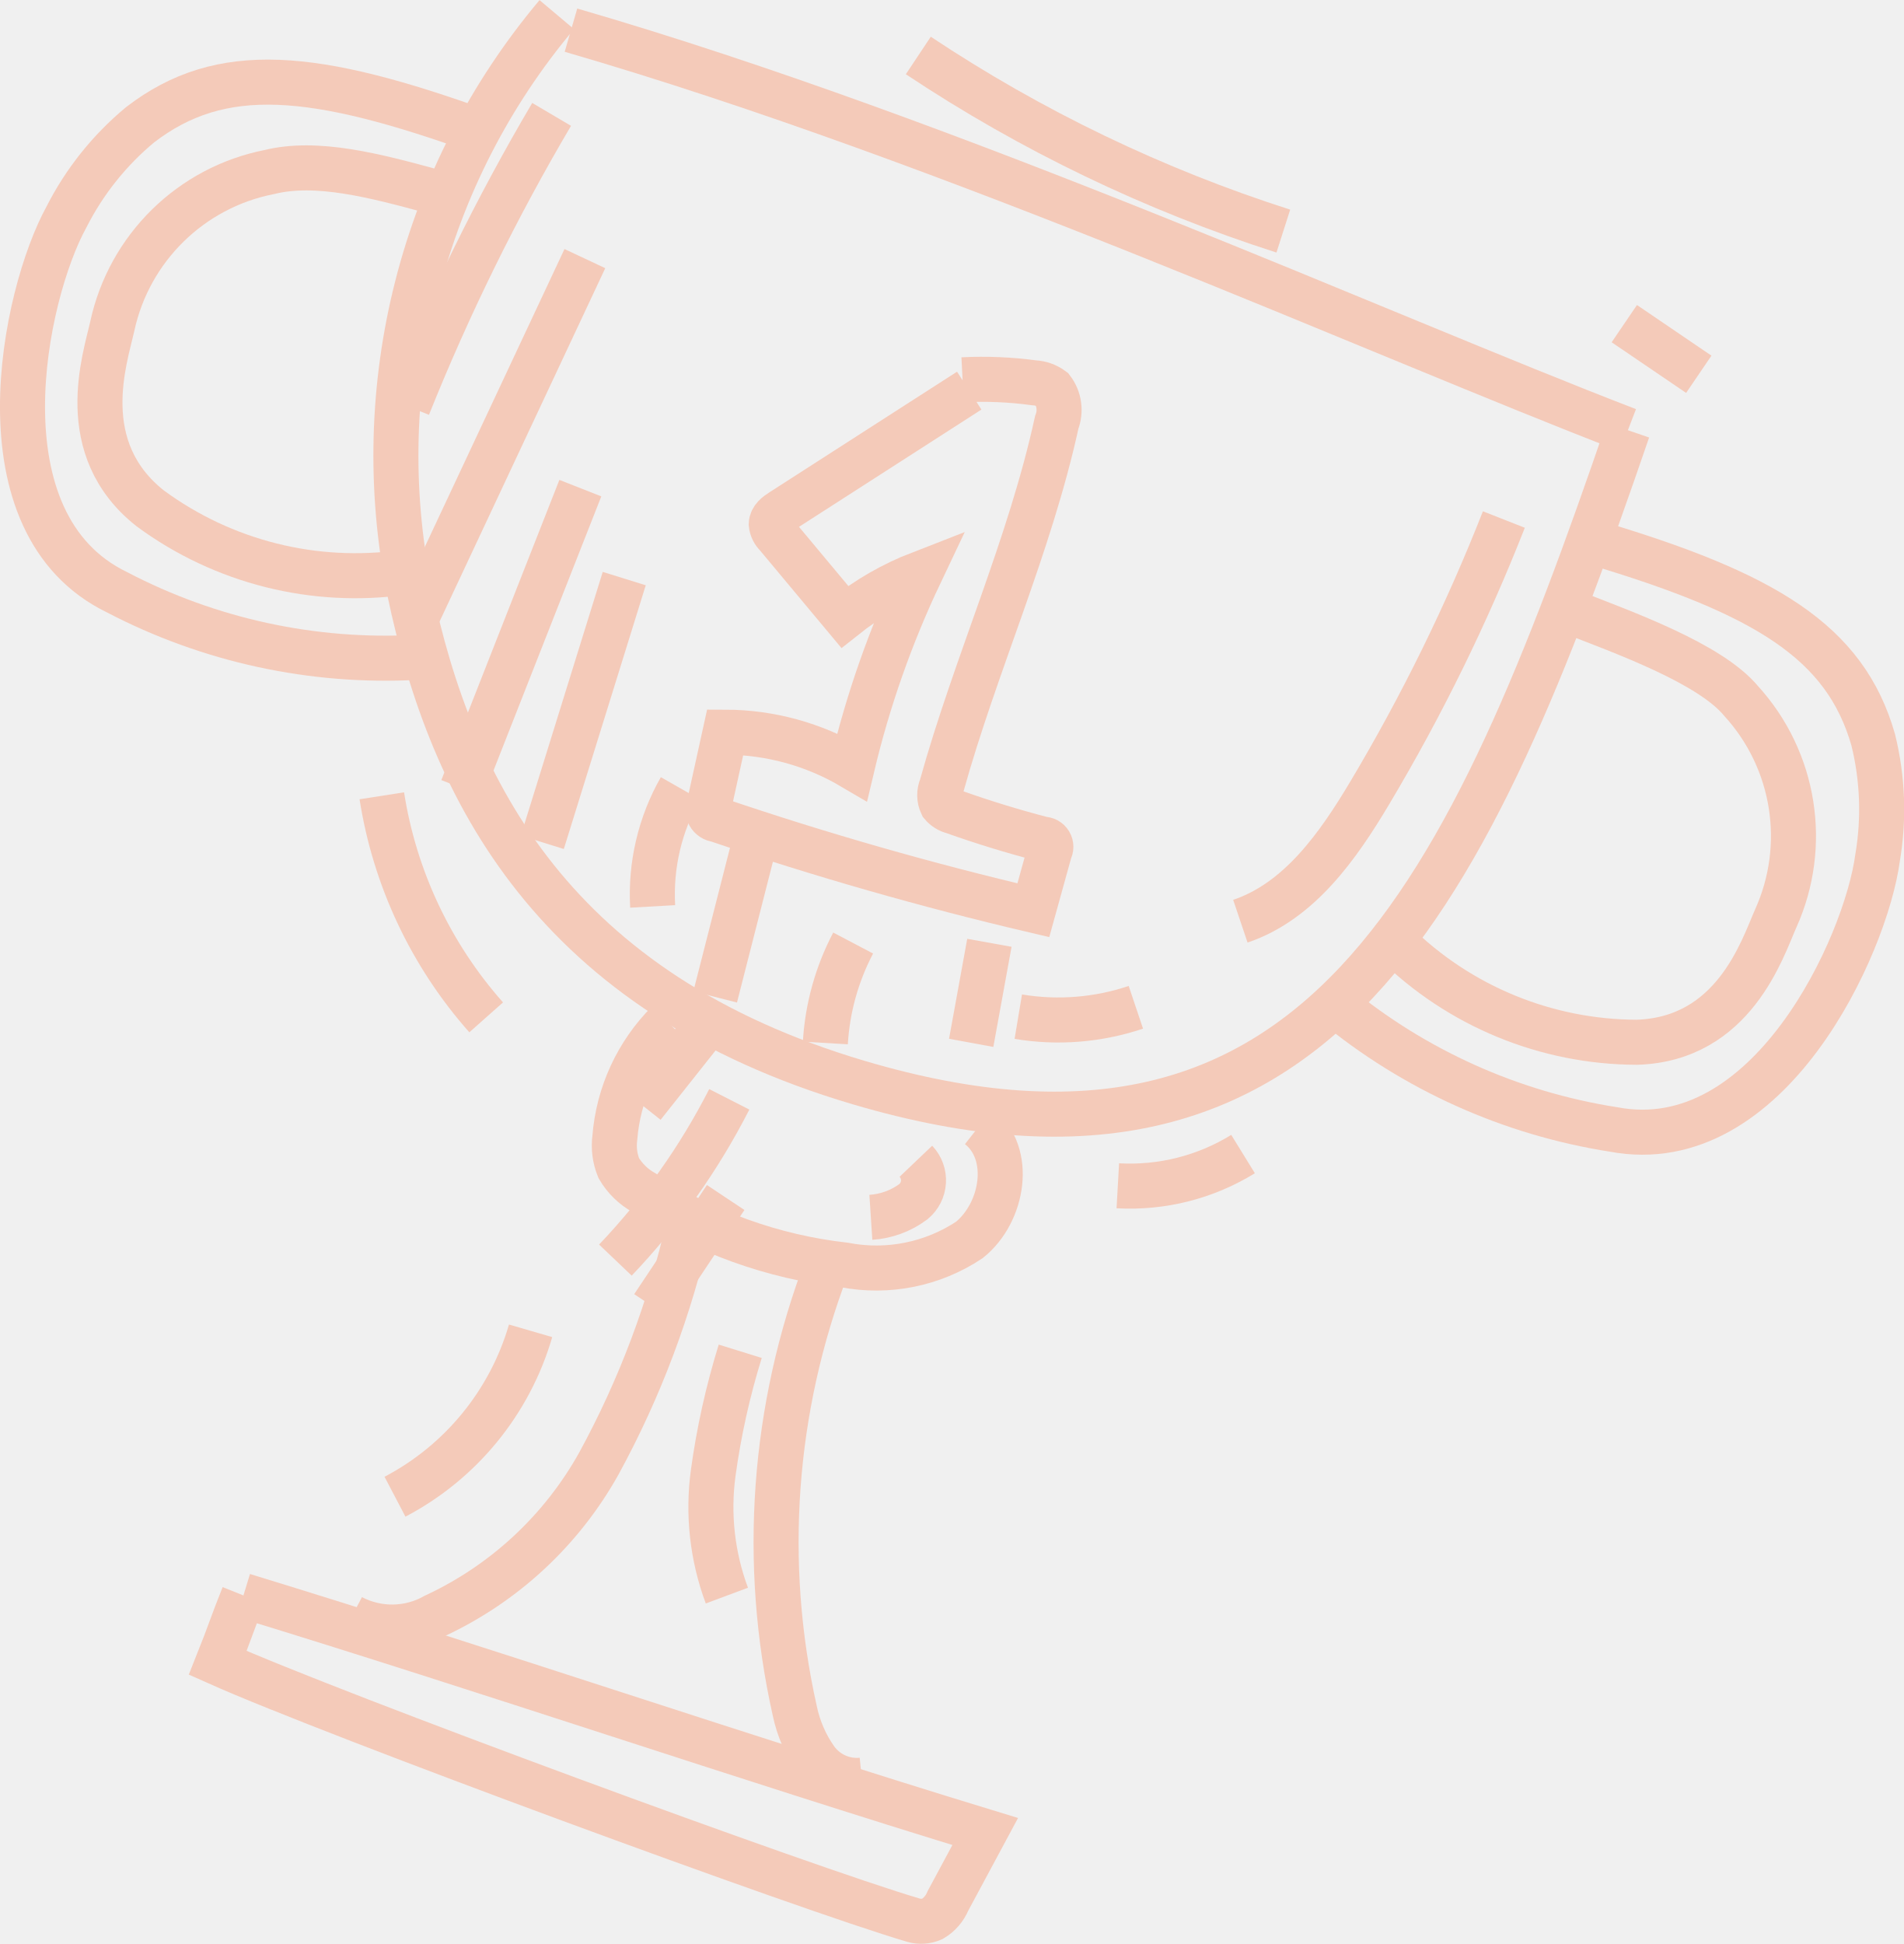
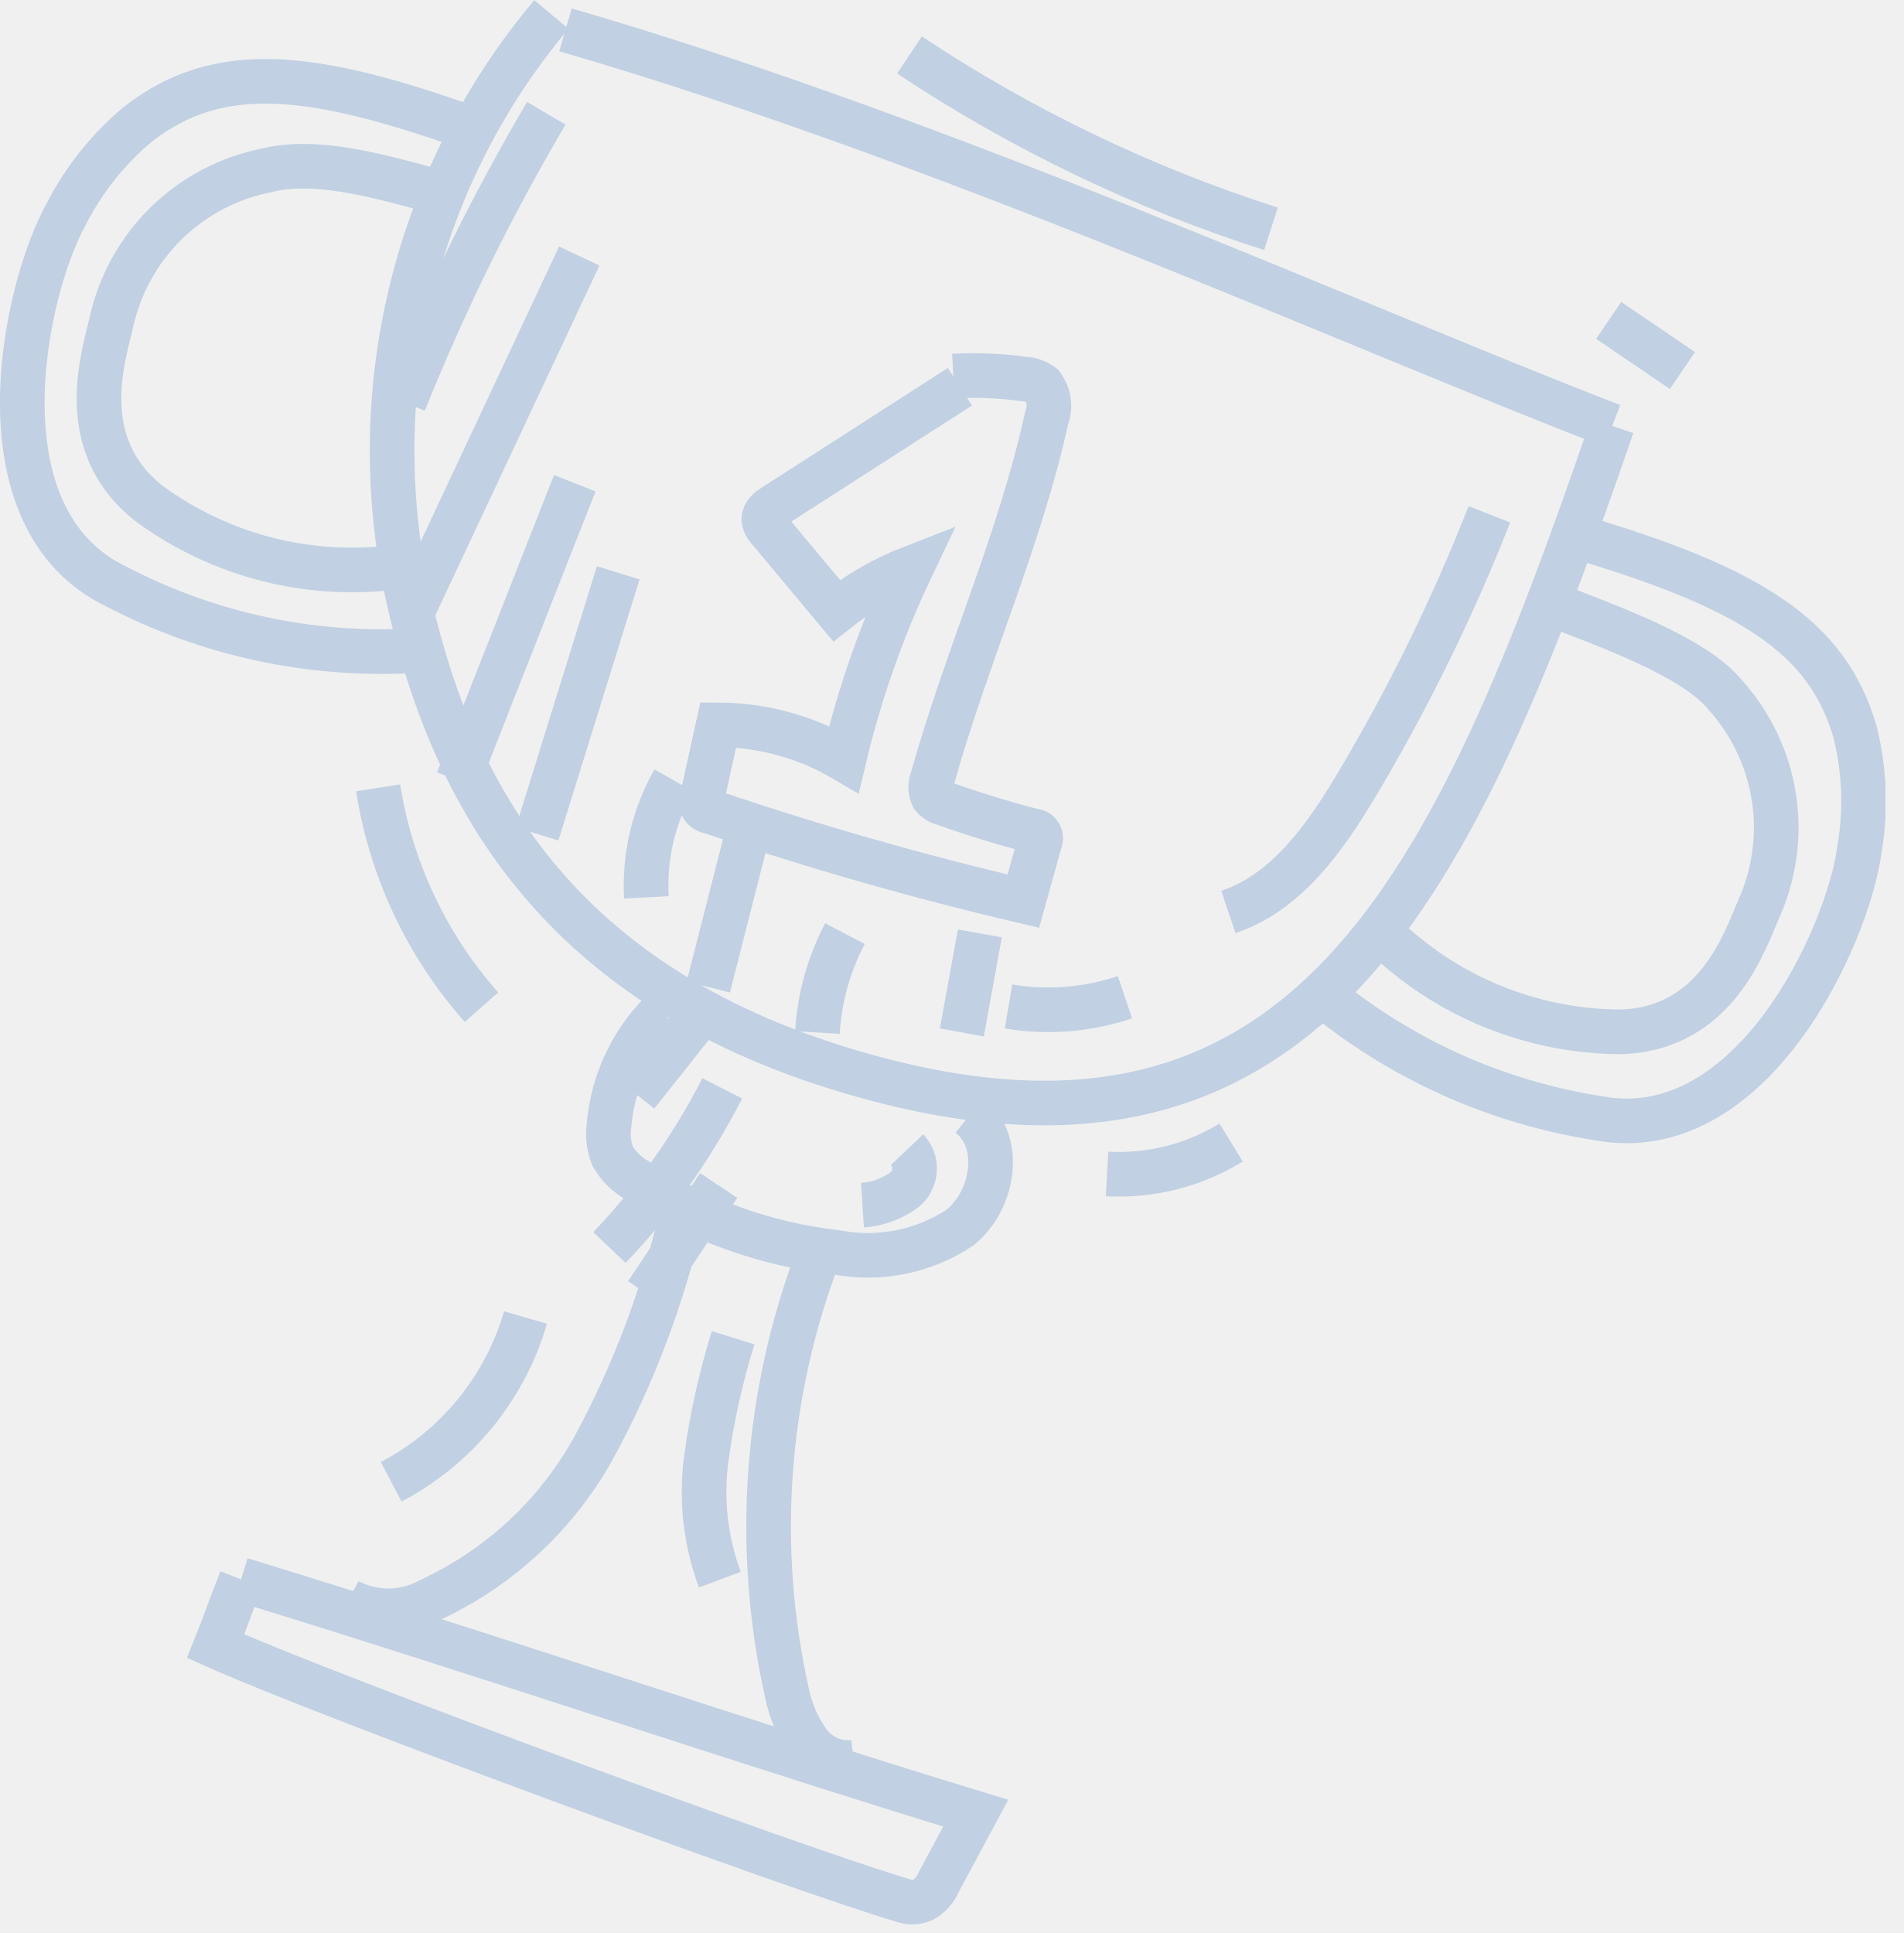
- <svg xmlns="http://www.w3.org/2000/svg" width="63.388" height="64.716" viewBox="0 0 63.388 64.716">
-   <g id="Group_3056" data-name="Group 3056" transform="translate(1300.973 -625.435)" opacity="0.3">
-     <g id="Group_3015" data-name="Group 3015" transform="translate(-1300.223 625.922)">
-       <path id="Path_11664" data-name="Path 11664" d="M132.084,240.271a22.784,22.784,0,0,0-4.905,19.184c1.4,6.69,4.828,13.374,14.967,16.371,15.376,4.544,20.284-6.221,25.6-21.721" transform="translate(-114.296 -240.271)" fill="none" stroke="#ff723a" stroke-miterlimit="10" stroke-width="1.5" />
-       <path id="Path_11665" data-name="Path 11665" d="M123.41,245.31c-5.6-2.025-8.7-2.329-11.4-.25a9.669,9.669,0,0,0-2.448,3.065c-1.424,2.584-3.047,10.214,1.688,12.5a19.3,19.3,0,0,0,9.96,2.164" transform="translate(-108.097 -241.392)" fill="none" stroke="#ff723a" stroke-miterlimit="10" stroke-width="1.5" />
-       <path id="Path_11666" data-name="Path 11666" d="M139.426,290.557a6.109,6.109,0,0,0-1.771,3.839,1.983,1.983,0,0,0,.13,1.015,2.2,2.2,0,0,0,.835.815,15.318,15.318,0,0,0,6.681,2.411,5.6,5.6,0,0,0,4.159-.835c1.131-.911,1.457-2.88.316-3.778" transform="translate(-117.933 -257.012)" fill="none" stroke="#ff723a" stroke-miterlimit="10" stroke-width="1.5" />
-       <path id="Path_11667" data-name="Path 11667" d="M135.749,300.619a30.469,30.469,0,0,1-2.995,7.972,12.078,12.078,0,0,1-5.455,5.071,2.907,2.907,0,0,1-2.784.044" transform="translate(-113.562 -260.361)" fill="none" stroke="#ff723a" stroke-miterlimit="10" stroke-width="1.5" />
-       <path id="Path_11668" data-name="Path 11668" d="M147.388,302.755a25.694,25.694,0,0,0-1.066,14.791,4.342,4.342,0,0,0,.7,1.611,1.685,1.685,0,0,0,1.536.691" transform="translate(-120.608 -261.073)" fill="none" stroke="#ff723a" stroke-miterlimit="10" stroke-width="1.5" />
-       <path id="Path_11669" data-name="Path 11669" d="M118.692,319.164c8.034,2.456,16.661,5.4,24.7,7.855l-1.242,2.311a1.246,1.246,0,0,1-.52.6.925.925,0,0,1-.626.042c-3.561-1.049-19.257-6.822-23.166-8.567.4-1,.457-1.24.859-2.243" transform="translate(-111.338 -266.535)" fill="none" stroke="#ff723a" stroke-miterlimit="10" stroke-width="1.5" />
-       <path id="Path_11670" data-name="Path 11670" d="M123.073,248.712c-1.967-.538-3.894-1.043-5.473-.654a6.668,6.668,0,0,0-5.23,5.136c-.24,1.081-1.271,4.063,1.269,6.065a11.521,11.521,0,0,0,8.445,2.123" transform="translate(-109.382 -242.818)" fill="none" stroke="#ff723a" stroke-miterlimit="10" stroke-width="1.5" />
-       <path id="Path_11671" data-name="Path 11671" d="M182.2,266.605c5.706,1.7,8.38,3.3,9.315,6.576a9.644,9.644,0,0,1,.146,3.92c-.39,2.924-3.621,10.025-8.79,9.05a19.289,19.289,0,0,1-9.3-4.181" transform="translate(-129.894 -249.038)" fill="none" stroke="#ff723a" stroke-miterlimit="10" stroke-width="1.5" />
-       <path id="Path_11672" data-name="Path 11672" d="M182.347,270.014c1.9.737,4.737,1.757,5.776,3.008a6.669,6.669,0,0,1,1.152,7.239c-.449,1.012-1.393,4.023-4.626,4.122a11.52,11.52,0,0,1-8.053-3.313" transform="translate(-130.9 -250.173)" fill="none" stroke="#ff723a" stroke-miterlimit="10" stroke-width="1.5" />
-       <path id="Path_11673" data-name="Path 11673" d="M135.47,241.046c12.786,3.709,26.856,10.109,35.192,13.316" transform="translate(-117.209 -240.529)" fill="none" stroke="#ff723a" stroke-miterlimit="10" stroke-width="1.5" />
-       <path id="Path_11674" data-name="Path 11674" d="M151.013,258.846l-6.249,4.017c-.16.1-.338.235-.344.426a.6.6,0,0,0,.183.374l2.264,2.712a9.615,9.615,0,0,1,2.511-1.441,32.487,32.487,0,0,0-2.264,6.439,8.373,8.373,0,0,0-4.227-1.157l-.538,2.445a.321.321,0,0,0,.255.466q5.2,1.763,10.543,3.017l.55-1.984a.253.253,0,0,0-.226-.38q-1.515-.394-2.991-.919a.723.723,0,0,1-.38-.236.732.732,0,0,1-.011-.6c1.137-4.086,2.932-7.98,3.838-12.124a1.14,1.14,0,0,0-.153-1.1,1.094,1.094,0,0,0-.6-.215,12.822,12.822,0,0,0-2.383-.1" transform="translate(-119.491 -246.329)" fill="none" stroke="#ff723a" stroke-miterlimit="10" stroke-width="1.5" />
-       <path id="Path_11675" data-name="Path 11675" d="M177.656,265.467a62.109,62.109,0,0,1-4.465,9.1c-1.059,1.776-2.349,3.612-4.309,4.272" transform="translate(-128.333 -248.659)" fill="none" stroke="#ff723a" stroke-miterlimit="10" stroke-width="1.5" />
-       <path id="Path_11676" data-name="Path 11676" d="M161.712,289.808a8.1,8.1,0,0,1-3.915.312" transform="translate(-124.642 -256.762)" fill="none" stroke="#ff723a" stroke-miterlimit="10" stroke-width="1.5" />
-       <path id="Path_11677" data-name="Path 11677" d="M151.938,297.491a.92.92,0,0,1-.08,1.344,2.664,2.664,0,0,1-1.419.523" transform="translate(-122.193 -259.32)" fill="none" stroke="#ff723a" stroke-miterlimit="10" stroke-width="1.5" />
-       <path id="Path_11678" data-name="Path 11678" d="M143.437,306.974a25.224,25.224,0,0,0-.9,4.049,8.44,8.44,0,0,0,.455,4.085" transform="translate(-119.54 -262.477)" fill="none" stroke="#ff723a" stroke-miterlimit="10" stroke-width="1.5" />
+ <svg xmlns="http://www.w3.org/2000/svg" width="64" height="65" viewBox="0 0 64 65" fill="none">
+   <g clip-path="url(#clip0_54_571)">
+     <g opacity="0.3">
+       <path d="M18.538 0.487C16.33 3.11 14.742 6.197 13.893 9.519C13.043 12.84 12.954 16.311 13.633 19.671C15.033 26.361 18.461 33.045 28.6 36.042C43.976 40.586 48.884 29.821 54.2 14.321" stroke="#5386C5" stroke-width="1.5" stroke-miterlimit="10" />
+       <path d="M16.063 4.405C10.463 2.38 7.363 2.076 4.663 4.155C3.646 4.999 2.813 6.042 2.215 7.22C0.791 9.804 -0.832 17.434 3.903 19.72C6.969 21.321 10.409 22.069 13.863 21.884" stroke="#5386C5" stroke-width="1.5" stroke-miterlimit="10" />
+       <path d="M22.243 34.032C21.215 35.06 20.587 36.422 20.472 37.871C20.426 38.215 20.471 38.565 20.602 38.886C20.802 39.228 21.09 39.51 21.437 39.701C23.444 41.017 25.733 41.843 28.118 42.112C29.56 42.39 31.054 42.09 32.277 41.277C33.408 40.366 33.734 38.397 32.593 37.499" stroke="#5386C5" stroke-width="1.5" stroke-miterlimit="10" />
+       <path d="M22.937 40.745C22.317 43.53 21.308 46.213 19.942 48.717C18.703 50.94 16.794 52.715 14.487 53.788C14.064 54.028 13.587 54.157 13.101 54.165C12.614 54.173 12.134 54.058 11.703 53.832" stroke="#5386C5" stroke-width="1.5" stroke-miterlimit="10" />
+       <path d="M27.53 42.169C25.729 46.887 25.358 52.032 26.464 56.96C26.585 57.539 26.823 58.087 27.164 58.571C27.337 58.811 27.57 59.001 27.839 59.122C28.109 59.243 28.406 59.292 28.7 59.262" stroke="#5386C5" stroke-width="1.5" stroke-miterlimit="10" />
+       <path d="M8.104 53.116C16.138 55.572 24.765 58.516 32.804 60.971L31.562 63.282C31.459 63.534 31.276 63.744 31.042 63.882C30.845 63.969 30.623 63.984 30.416 63.924C26.855 62.875 11.159 57.102 7.25 55.357C7.65 54.357 7.707 54.117 8.109 53.114" stroke="#5386C5" stroke-width="1.5" stroke-miterlimit="10" />
+       <path d="M14.441 6.381C12.474 5.843 10.547 5.338 8.968 5.727C7.69 5.979 6.513 6.6 5.584 7.512C4.654 8.425 4.013 9.59 3.738 10.863C3.498 11.944 2.467 14.926 5.007 16.928C7.436 18.714 10.468 19.476 13.452 19.051" stroke="#5386C5" stroke-width="1.5" stroke-miterlimit="10" />
+       <path d="M53.056 18.055C58.762 19.755 61.436 21.355 62.371 24.631C62.688 25.913 62.737 27.248 62.517 28.551C62.127 31.475 58.896 38.576 53.727 37.601C50.308 37.066 47.096 35.622 44.427 33.42" stroke="#5386C5" stroke-width="1.5" stroke-miterlimit="10" />
+       <path d="M52.197 20.328C54.097 21.065 56.934 22.085 57.973 23.336C58.851 24.298 59.428 25.497 59.633 26.783C59.837 28.07 59.661 29.388 59.125 30.575C58.676 31.587 57.732 34.598 54.499 34.697C51.484 34.689 48.593 33.499 46.446 31.384" stroke="#5386C5" stroke-width="1.5" stroke-miterlimit="10" />
+       <path d="M19.011 1.004C31.797 4.713 45.867 11.113 54.203 14.32" stroke="#5386C5" stroke-width="1.5" stroke-miterlimit="10" />
+       <path d="M32.272 13.005L26.023 17.022C25.863 17.122 25.685 17.257 25.679 17.448C25.693 17.59 25.758 17.723 25.862 17.822L28.126 20.534C28.885 19.929 29.732 19.444 30.637 19.093C29.658 21.154 28.899 23.312 28.373 25.532C27.092 24.778 25.633 24.378 24.146 24.375L23.608 26.82C23.584 26.866 23.572 26.918 23.573 26.971C23.573 27.023 23.587 27.074 23.612 27.12C23.637 27.166 23.673 27.205 23.717 27.234C23.761 27.263 23.811 27.281 23.863 27.286C27.33 28.461 30.844 29.467 34.406 30.303L34.956 28.319C34.979 28.28 34.99 28.235 34.99 28.19C34.99 28.145 34.978 28.101 34.955 28.062C34.932 28.024 34.899 27.992 34.859 27.97C34.82 27.948 34.775 27.937 34.73 27.939C33.72 27.676 32.723 27.37 31.739 27.02C31.59 26.983 31.457 26.901 31.359 26.784C31.315 26.69 31.291 26.588 31.289 26.485C31.287 26.381 31.307 26.279 31.348 26.184C32.485 22.098 34.28 18.204 35.186 14.06C35.256 13.879 35.279 13.682 35.252 13.49C35.226 13.297 35.15 13.115 35.033 12.96C34.859 12.83 34.65 12.755 34.433 12.745C33.643 12.637 32.846 12.604 32.05 12.645" stroke="#5386C5" stroke-width="1.5" stroke-miterlimit="10" />
+       <path d="M50.073 17.295C48.835 20.445 47.342 23.488 45.608 26.395C44.549 28.171 43.259 30.007 41.299 30.667" stroke="#5386C5" stroke-width="1.5" stroke-miterlimit="10" />
+       <path d="M37.82 33.533C36.56 33.957 35.216 34.064 33.905 33.845" stroke="#5386C5" stroke-width="1.5" stroke-miterlimit="10" />
+       <path d="M30.495 38.658C30.582 38.75 30.649 38.858 30.693 38.977C30.736 39.095 30.755 39.221 30.747 39.348C30.74 39.474 30.706 39.597 30.649 39.709C30.592 39.822 30.512 39.922 30.415 40.002C30.002 40.31 29.51 40.492 28.996 40.525" stroke="#5386C5" stroke-width="1.5" stroke-miterlimit="10" />
+       <path d="M24.647 44.984C24.236 46.307 23.935 47.661 23.747 49.033C23.56 50.412 23.716 51.815 24.202 53.118" stroke="#5386C5" stroke-width="1.5" stroke-miterlimit="10" />
+       <path d="M30.576 1.848C34.337 4.35 38.428 6.317 42.73 7.694" stroke="#5386C5" stroke-width="1.5" stroke-miterlimit="10" />
+       <path d="M54.083 10.774L56.563 12.46" stroke="#5386C5" stroke-width="1.5" stroke-miterlimit="10" />
+       <path d="M37.219 39.475C38.684 39.557 40.14 39.189 41.389 38.419" stroke="#5386C5" stroke-width="1.5" stroke-miterlimit="10" />
+       <path d="M12.713 26.492C13.141 29.233 14.347 31.793 16.188 33.868" stroke="#5386C5" stroke-width="1.5" stroke-miterlimit="10" />
+       <path d="M17.667 44.304C17.325 45.481 16.748 46.577 15.972 47.526C15.196 48.475 14.237 49.257 13.151 49.827" stroke="#5386C5" stroke-width="1.5" stroke-miterlimit="10" />
+       <path d="M18.367 3.809C16.53 6.924 14.932 10.174 13.587 13.532" stroke="#5386C5" stroke-width="1.5" stroke-miterlimit="10" />
+       <path d="M19.474 8.609C17.615 12.573 15.756 16.537 13.897 20.5" stroke="#5386C5" stroke-width="1.5" stroke-miterlimit="10" />
+       <path d="M19.323 16.25L15.393 26.244" stroke="#5386C5" stroke-width="1.5" stroke-miterlimit="10" />
+       <path d="M20.785 19.262L18.057 28.042" stroke="#5386C5" stroke-width="1.5" stroke-miterlimit="10" />
+       <path d="M22.655 26.243C21.975 27.437 21.654 28.803 21.731 30.175" stroke="#5386C5" stroke-width="1.5" stroke-miterlimit="10" />
+       <path d="M25.047 28.352L23.812 33.19" stroke="#5386C5" stroke-width="1.5" stroke-miterlimit="10" />
+       <path d="M28.407 31.395C27.865 32.425 27.549 33.559 27.481 34.721" stroke="#5386C5" stroke-width="1.5" stroke-miterlimit="10" />
+       <path d="M32.943 31.387C32.743 32.497 32.541 33.608 32.337 34.718" stroke="#5386C5" stroke-width="1.5" stroke-miterlimit="10" />
+       <path d="M23.553 34.108L21.408 36.813" stroke="#5386C5" stroke-width="1.5" stroke-miterlimit="10" />
+       <path d="M24.282 36.598C23.283 38.555 22.006 40.358 20.49 41.95" stroke="#5386C5" stroke-width="1.5" stroke-miterlimit="10" />
+       <path d="M24.162 39.865L21.74 43.499" stroke="#5386C5" stroke-width="1.5" stroke-miterlimit="10" />
    </g>
-     <path id="Path_11806" data-name="Path 11806" d="M152.807,242.31a48.777,48.777,0,0,0,12.154,5.846" transform="translate(-1423.204 384.972)" fill="none" stroke="#ff723a" stroke-miterlimit="10" stroke-width="1.5" />
-     <path id="Path_11807" data-name="Path 11807" d="M188.045,255.691l2.48,1.686" transform="translate(-1434.935 380.518)" fill="none" stroke="#ff723a" stroke-miterlimit="10" stroke-width="1.5" />
-     <path id="Path_11808" data-name="Path 11808" d="M162.765,298.189a7.178,7.178,0,0,0,4.17-1.056" transform="translate(-1426.519 366.721)" fill="none" stroke="#ff723a" stroke-miterlimit="10" stroke-width="1.5" />
-     <path id="Path_11809" data-name="Path 11809" d="M126.03,279.254a14.483,14.483,0,0,0,3.475,7.376" transform="translate(-1414.29 372.673)" fill="none" stroke="#ff723a" stroke-miterlimit="10" stroke-width="1.5" />
-     <path id="Path_11810" data-name="Path 11810" d="M131.2,305.953a9.11,9.11,0,0,1-4.516,5.523" transform="translate(-1414.506 363.785)" fill="none" stroke="#ff723a" stroke-miterlimit="10" stroke-width="1.5" />
-     <path id="Path_11898" data-name="Path 11898" d="M132.119,245.249a71.462,71.462,0,0,0-4.78,9.723" transform="translate(-1414.725 383.994)" fill="none" stroke="#ff723a" stroke-miterlimit="10" stroke-width="1.5" />
-     <path id="Path_11899" data-name="Path 11899" d="M133.381,252.446q-2.788,5.946-5.577,11.891" transform="translate(-1414.88 381.598)" fill="none" stroke="#ff723a" stroke-miterlimit="10" stroke-width="1.5" />
-     <path id="Path_11900" data-name="Path 11900" d="M133.977,263.9l-3.93,9.994" transform="translate(-1415.627 377.785)" fill="none" stroke="#ff723a" stroke-miterlimit="10" stroke-width="1.5" />
-     <path id="Path_11901" data-name="Path 11901" d="M136.768,268.414l-2.728,8.78" transform="translate(-1416.956 376.282)" fill="none" stroke="#ff723a" stroke-miterlimit="10" stroke-width="1.5" />
-     <path id="Path_11902" data-name="Path 11902" d="M140.466,278.881a7.132,7.132,0,0,0-.924,3.932" transform="translate(-1418.784 372.797)" fill="none" stroke="#ff723a" stroke-miterlimit="10" stroke-width="1.5" />
-     <path id="Path_11903" data-name="Path 11903" d="M143.9,282.041l-1.235,4.838" transform="translate(-1419.826 371.745)" fill="none" stroke="#ff723a" stroke-miterlimit="10" stroke-width="1.5" />
-     <path id="Path_11904" data-name="Path 11904" d="M149.094,286.6a8.176,8.176,0,0,0-.926,3.327" transform="translate(-1421.66 370.229)" fill="none" stroke="#ff723a" stroke-miterlimit="10" stroke-width="1.5" />
-     <path id="Path_11905" data-name="Path 11905" d="M156.053,286.59q-.3,1.666-.606,3.331" transform="translate(-1424.083 370.231)" fill="none" stroke="#ff723a" stroke-miterlimit="10" stroke-width="1.5" />
-     <path id="Path_11906" data-name="Path 11906" d="M158.17,296.122" transform="translate(-1424.989 367.058)" fill="none" stroke="#ff723a" stroke-miterlimit="10" stroke-width="1.5" />
-     <path id="Path_11907" data-name="Path 11907" d="M141.209,290.671l-2.145,2.705" transform="translate(-1418.629 368.872)" fill="none" stroke="#ff723a" stroke-miterlimit="10" stroke-width="1.5" />
-     <path id="Path_11908" data-name="Path 11908" d="M141.479,294.4a22.756,22.756,0,0,1-3.792,5.352" transform="translate(-1418.17 367.632)" fill="none" stroke="#ff723a" stroke-miterlimit="10" stroke-width="1.5" />
-     <path id="Path_11909" data-name="Path 11909" d="M141.983,299.3l-2.422,3.634" transform="translate(-1418.794 366)" fill="none" stroke="#ff723a" stroke-miterlimit="10" stroke-width="1.5" />
  </g>
+   <defs>
+     <clipPath id="clip0_54_571">
+       <rect width="63.388" height="64.716" fill="white" />
+     </clipPath>
+   </defs>
</svg>
